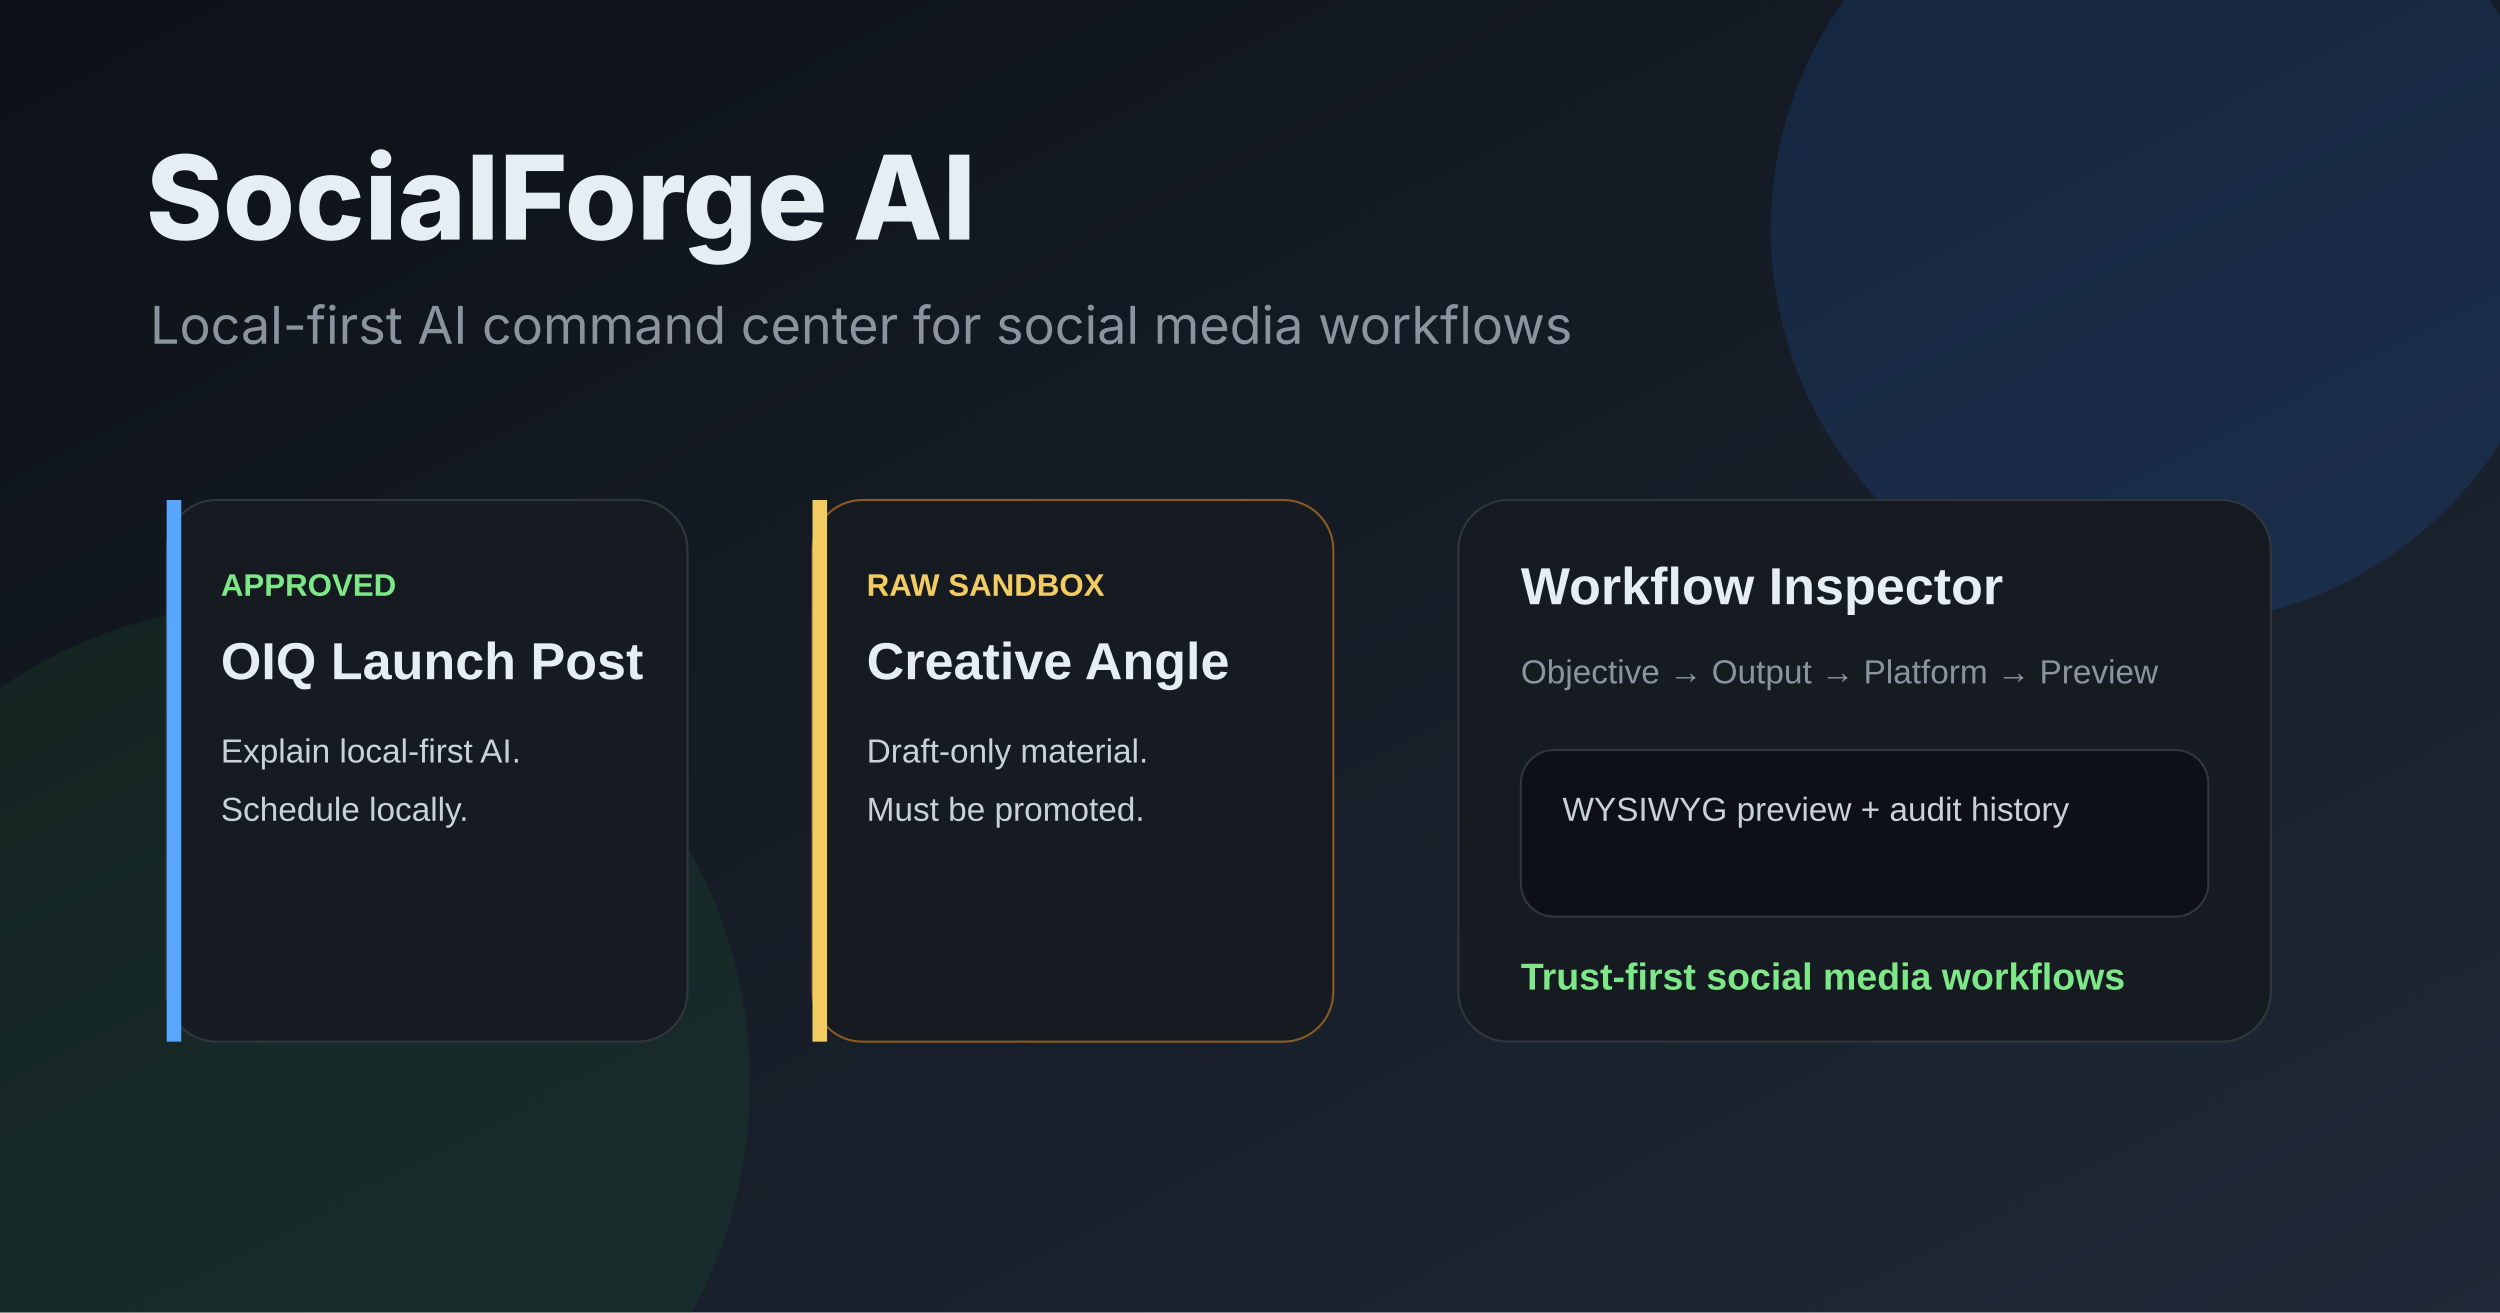
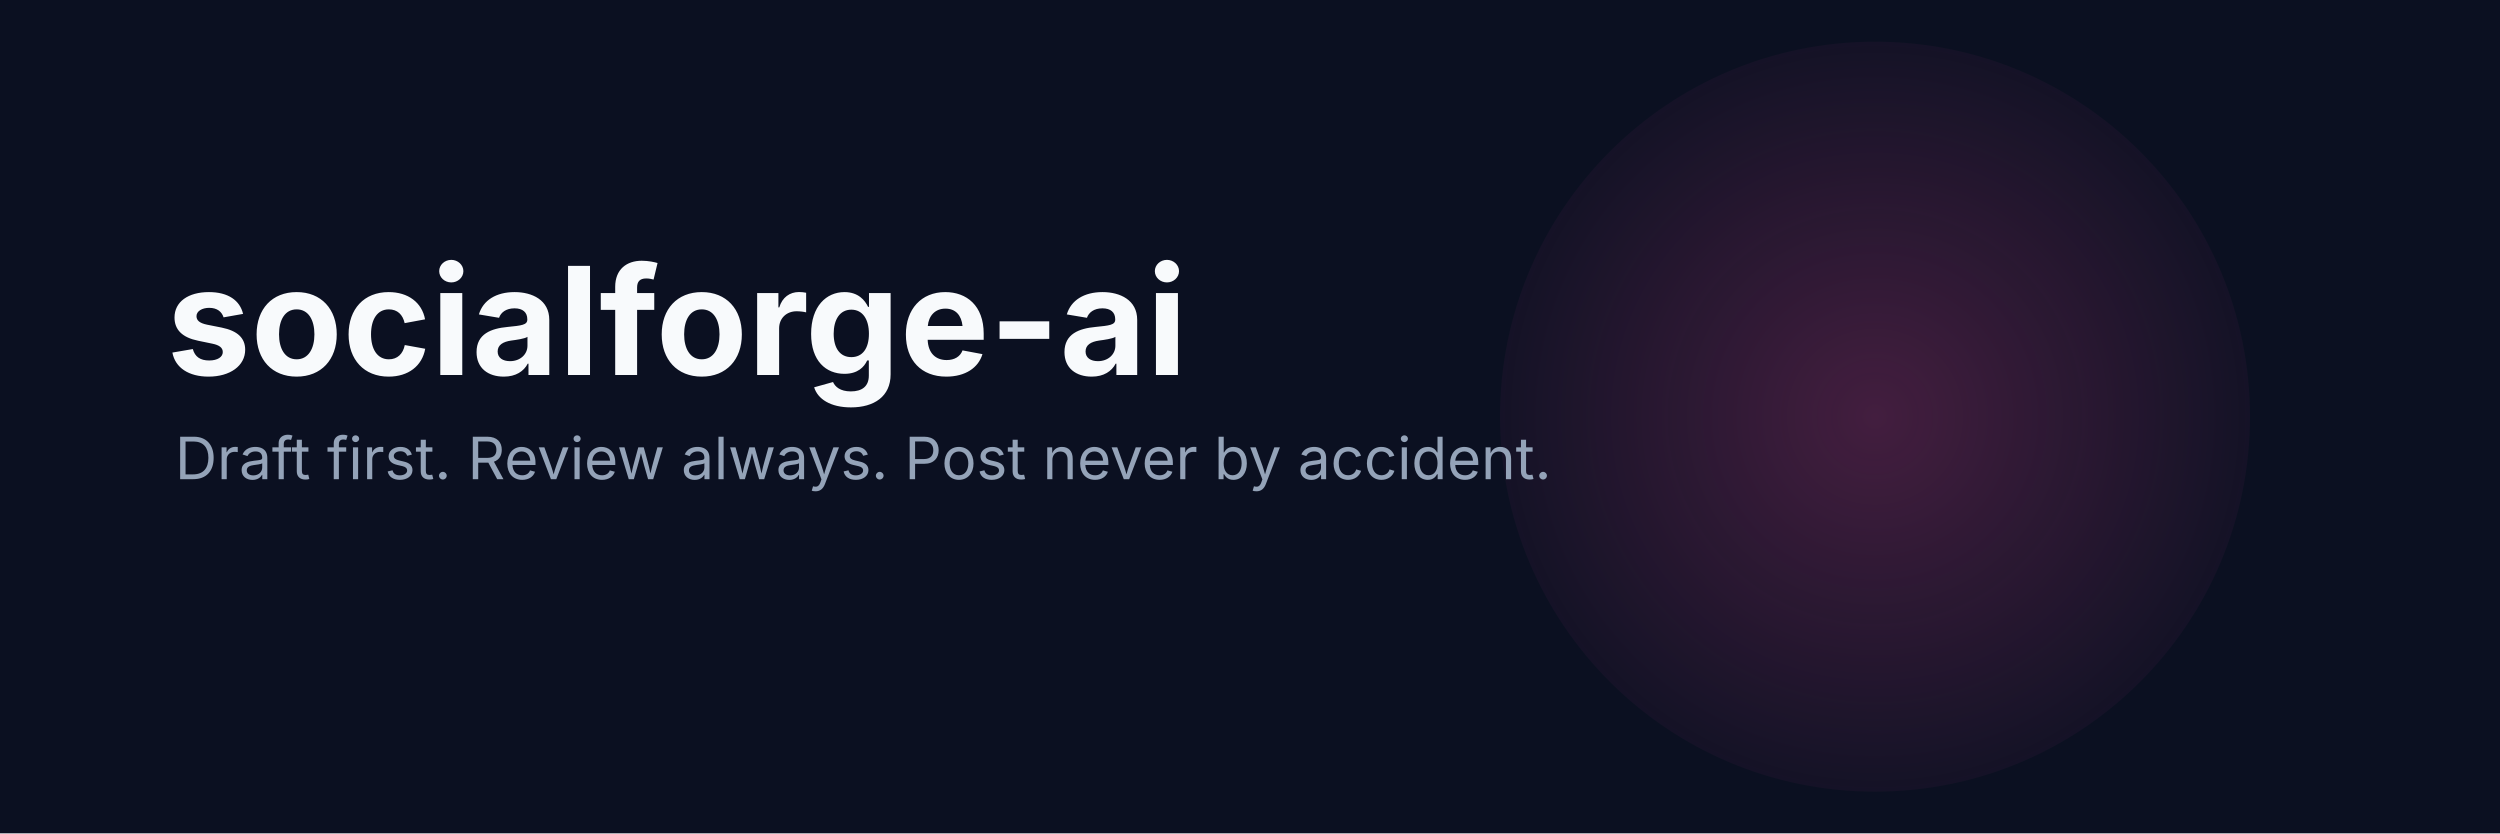
- <svg xmlns="http://www.w3.org/2000/svg" width="1200" height="630" viewBox="0 0 1200 630">
+ <svg xmlns="http://www.w3.org/2000/svg" viewBox="0 0 1200 400" preserveAspectRatio="xMidYMid slice">
+   <rect width="1200" height="400" fill="#0B1021" />
  <defs>
-     <linearGradient id="bg" x1="0" y1="0" x2="1" y2="1">
-       <stop offset="0%" stop-color="#0d1117" />
-       <stop offset="100%" stop-color="#1f2937" />
-     </linearGradient>
+     <radialGradient id="heroGlow" cx="0.5" cy="0.5" r="0.6">
+       <stop offset="0%" stop-color="#EC4899" stop-opacity="0.25" />
+       <stop offset="100%" stop-color="#EC4899" stop-opacity="0" />
+     </radialGradient>
  </defs>
-   <rect width="1200" height="630" fill="url(#bg)" />
-   <circle cx="1040" cy="110" r="190" fill="#1f6feb" opacity="0.15" />
-   <circle cx="130" cy="520" r="230" fill="#238636" opacity="0.12" />
-   <text x="70" y="115" fill="#e6edf3" font-family="Inter,Segoe UI,Arial" font-size="56" font-weight="800">SocialForge AI</text>
-   <text x="72" y="165" fill="#8b949e" font-family="Inter,Segoe UI,Arial" font-size="25">Local-first AI command center for social media workflows</text>
-   <g transform="translate(80,240)">
-     <rect width="250" height="260" rx="24" fill="#161b22" stroke="#30363d" />
-     <rect width="7" height="260" fill="#58a6ff" />
-     <text x="26" y="46" fill="#7ee787" font-family="Arial" font-size="15" font-weight="700">APPROVED</text>
-     <text x="26" y="86" fill="#e6edf3" font-family="Arial" font-size="25" font-weight="700">OIQ Launch Post</text>
-     <text x="26" y="126" fill="#c9d1d9" font-family="Arial" font-size="16">Explain local-first AI.</text>
-     <text x="26" y="154" fill="#c9d1d9" font-family="Arial" font-size="16">Schedule locally.</text>
-   </g>
-   <g transform="translate(390,240)">
-     <rect width="250" height="260" rx="24" fill="#161b22" stroke="#8a5a22" />
-     <rect width="7" height="260" fill="#f2cc60" />
-     <text x="26" y="46" fill="#f2cc60" font-family="Arial" font-size="15" font-weight="700">RAW SANDBOX</text>
-     <text x="26" y="86" fill="#e6edf3" font-family="Arial" font-size="25" font-weight="700">Creative Angle</text>
-     <text x="26" y="126" fill="#c9d1d9" font-family="Arial" font-size="16">Draft-only material.</text>
-     <text x="26" y="154" fill="#c9d1d9" font-family="Arial" font-size="16">Must be promoted.</text>
-   </g>
-   <g transform="translate(700,240)">
-     <rect width="390" height="260" rx="24" fill="#161b22" stroke="#30363d" />
-     <text x="30" y="50" fill="#e6edf3" font-family="Arial" font-size="25" font-weight="700">Workflow Inspector</text>
-     <text x="30" y="88" fill="#8b949e" font-family="Arial" font-size="16">Objective → Output → Platform → Preview</text>
-     <rect x="30" y="120" width="330" height="80" rx="16" fill="#0d1117" stroke="#30363d" />
-     <text x="50" y="154" fill="#c9d1d9" font-family="Arial" font-size="16">WYSIWYG preview + audit history</text>
-     <text x="30" y="235" fill="#7ee787" font-family="Arial" font-size="18" font-weight="700">Trust-first social media workflows</text>
-   </g>
+   <circle cx="900" cy="200" r="180" fill="url(#heroGlow)" />
+   <text x="80" y="180" font-family="Space Grotesk, Inter, sans-serif" font-size="72" font-weight="700" fill="#F8FAFC">socialforge-ai</text>
+   <text x="84" y="230" font-family="Inter, sans-serif" font-size="28" fill="#94A3B8">Draft first. Review always. Post never by accident.</text>
</svg>
